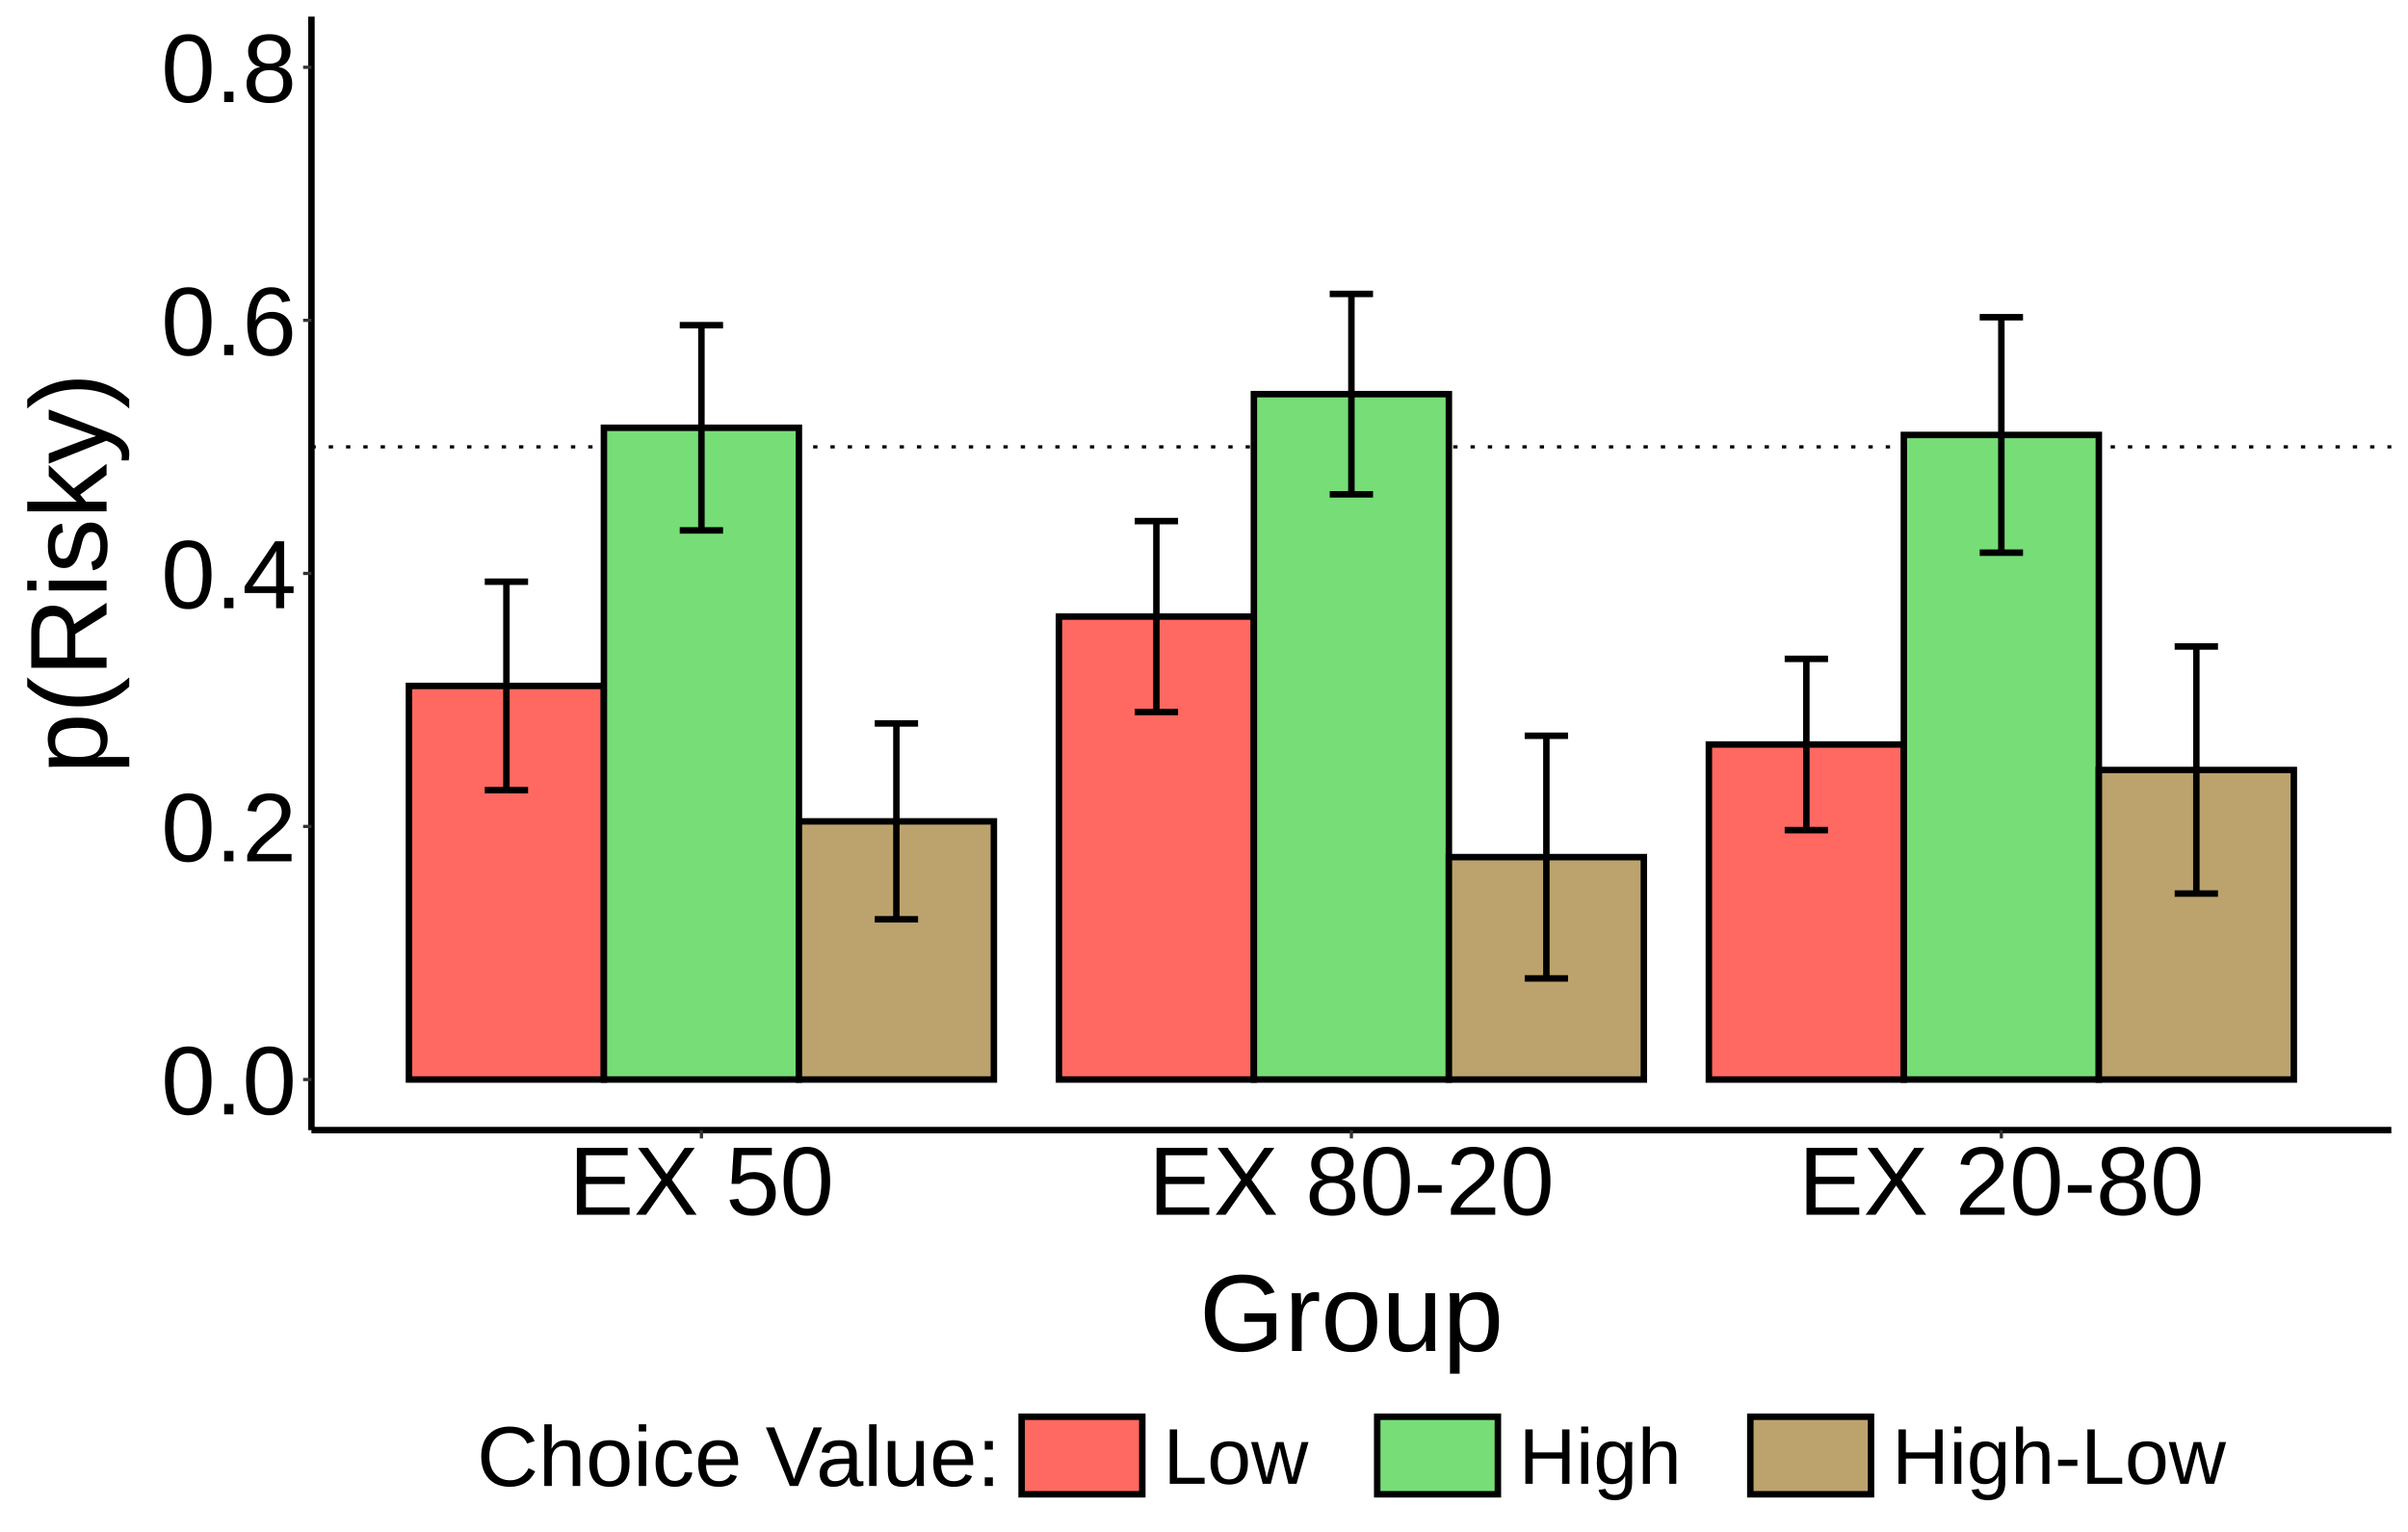
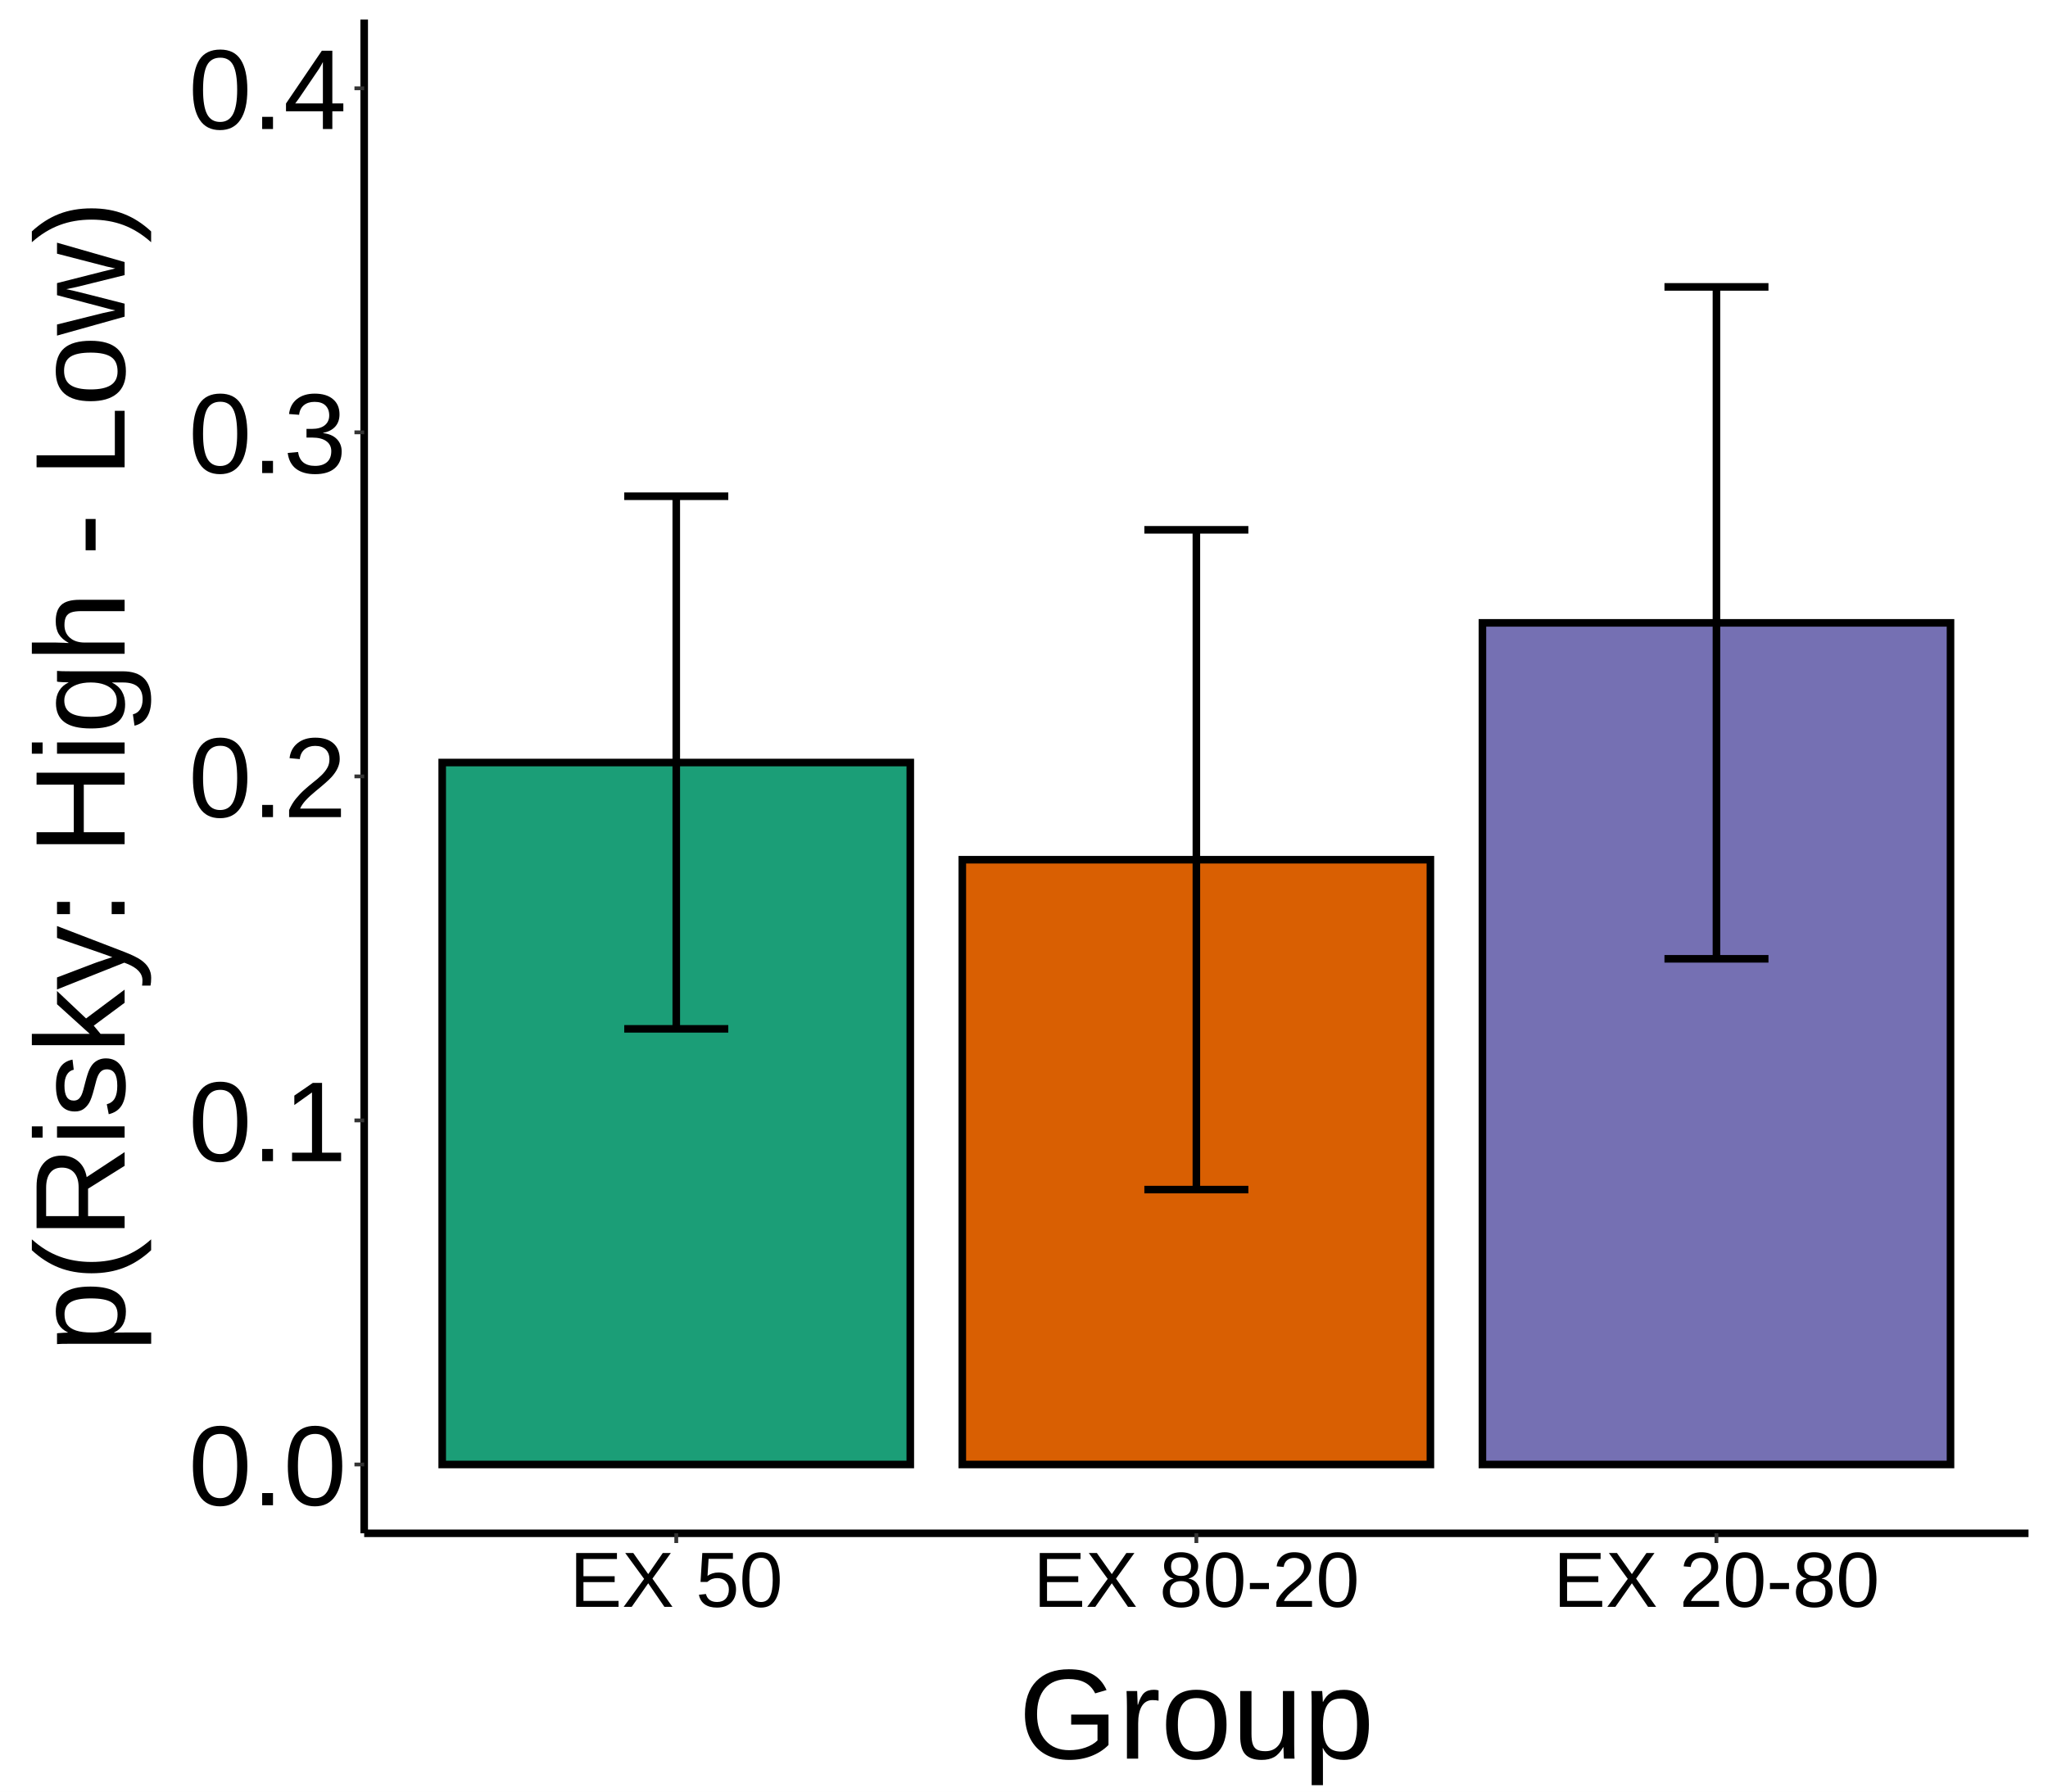
- <svg xmlns="http://www.w3.org/2000/svg" class="svglite" width="792.00pt" height="504.00pt" viewBox="0 0 792.00 504.00">
+ <svg xmlns="http://www.w3.org/2000/svg" class="svglite" width="576.00pt" height="504.00pt" viewBox="0 0 576.00 504.00">
  <defs>
    <style type="text/css">
    .svglite line, .svglite polyline, .svglite polygon, .svglite path, .svglite rect, .svglite circle {
      fill: none;
      stroke: #000000;
      stroke-linecap: round;
      stroke-linejoin: round;
      stroke-miterlimit: 10.00;
    }
    .svglite text {
      white-space: pre;
    }
  </style>
  </defs>
  <rect width="100%" height="100%" style="stroke: none; fill: #FFFFFF;" />
  <defs>
-     <clipPath id="cpMC4wMHw3OTIuMDB8MC4wMHw1MDQuMDA=">
-       <rect x="0.00" y="0.00" width="792.00" height="504.00" />
+     <clipPath id="cpMC4wMHw1NzYuMDB8MC4wMHw1MDQuMDA=">
+       <rect x="0.00" y="0.00" width="576.00" height="504.00" />
    </clipPath>
  </defs>
-   <g clip-path="url(#cpMC4wMHw3OTIuMDB8MC4wMHw1MDQuMDA=)">
-     <rect x="0.00" y="0.00" width="792.00" height="504.00" style="stroke-width: 1.07; stroke: #FFFFFF; fill: #FFFFFF;" />
+   <g clip-path="url(#cpMC4wMHw1NzYuMDB8MC4wMHw1MDQuMDA=)">
+     <rect x="0.00" y="0.00" width="576.00" height="504.00" style="stroke-width: 1.07; stroke: #FFFFFF; fill: #FFFFFF;" />
  </g>
  <defs>
-     <clipPath id="cpMTAyLjQzfDc4Ni41Mnw1LjQ4fDM3MS44MQ==">
-       <rect x="102.43" y="5.48" width="684.09" height="366.33" />
+     <clipPath id="cpMTAyLjQzfDU3MC41Mnw1LjQ4fDQzMS4zNA==">
+       <rect x="102.43" y="5.48" width="468.09" height="425.86" />
    </clipPath>
  </defs>
-   <g clip-path="url(#cpMTAyLjQzfDc4Ni41Mnw1LjQ4fDM3MS44MQ==)">
-     <rect x="102.43" y="5.48" width="684.09" height="366.33" style="stroke-width: 1.07; stroke: none; fill: #FFFFFF;" />
-     <line x1="102.43" y1="147.02" x2="786.52" y2="147.02" style="stroke-width: 1.07; stroke-dasharray: 1.42,4.27; stroke-linecap: butt;" />
-     <rect x="134.50" y="225.67" width="64.13" height="129.49" style="stroke-width: 2.13; stroke-linecap: butt; stroke-linejoin: miter; fill: #FF6961;" />
-     <rect x="348.28" y="202.85" width="64.13" height="152.31" style="stroke-width: 2.13; stroke-linecap: butt; stroke-linejoin: miter; fill: #FF6961;" />
-     <rect x="562.05" y="244.94" width="64.13" height="110.23" style="stroke-width: 2.13; stroke-linecap: butt; stroke-linejoin: miter; fill: #FF6961;" />
-     <rect x="198.63" y="140.74" width="64.13" height="214.42" style="stroke-width: 2.13; stroke-linecap: butt; stroke-linejoin: miter; fill: #77DD77;" />
-     <rect x="412.41" y="129.67" width="64.13" height="225.49" style="stroke-width: 2.13; stroke-linecap: butt; stroke-linejoin: miter; fill: #77DD77;" />
-     <rect x="626.19" y="143.10" width="64.13" height="212.06" style="stroke-width: 2.13; stroke-linecap: butt; stroke-linejoin: miter; fill: #77DD77;" />
-     <rect x="262.76" y="270.23" width="64.13" height="84.93" style="stroke-width: 2.13; stroke-linecap: butt; stroke-linejoin: miter; fill: #BCA36D;" />
-     <rect x="476.54" y="281.99" width="64.13" height="73.18" style="stroke-width: 2.13; stroke-linecap: butt; stroke-linejoin: miter; fill: #BCA36D;" />
-     <rect x="690.32" y="253.33" width="64.13" height="101.83" style="stroke-width: 2.13; stroke-linecap: butt; stroke-linejoin: miter; fill: #BCA36D;" />
-     <polyline points="159.44,191.38 173.69,191.38 " style="stroke-width: 2.13; stroke-linecap: butt;" />
-     <polyline points="166.56,191.38 166.56,259.96 " style="stroke-width: 2.13; stroke-linecap: butt;" />
-     <polyline points="159.44,259.96 173.69,259.96 " style="stroke-width: 2.13; stroke-linecap: butt;" />
-     <polyline points="373.22,171.45 387.47,171.45 " style="stroke-width: 2.13; stroke-linecap: butt;" />
-     <polyline points="380.34,171.45 380.34,234.25 " style="stroke-width: 2.13; stroke-linecap: butt;" />
-     <polyline points="373.22,234.25 387.47,234.25 " style="stroke-width: 2.13; stroke-linecap: butt;" />
-     <polyline points="586.99,216.76 601.25,216.76 " style="stroke-width: 2.13; stroke-linecap: butt;" />
-     <polyline points="594.12,216.76 594.12,273.11 " style="stroke-width: 2.13; stroke-linecap: butt;" />
-     <polyline points="586.99,273.11 601.25,273.11 " style="stroke-width: 2.13; stroke-linecap: butt;" />
-     <polyline points="223.57,106.98 237.82,106.98 " style="stroke-width: 2.13; stroke-linecap: butt;" />
-     <polyline points="230.70,106.98 230.70,174.50 " style="stroke-width: 2.13; stroke-linecap: butt;" />
-     <polyline points="223.57,174.50 237.82,174.50 " style="stroke-width: 2.13; stroke-linecap: butt;" />
-     <polyline points="437.35,96.70 451.60,96.70 " style="stroke-width: 2.13; stroke-linecap: butt;" />
-     <polyline points="444.48,96.70 444.48,162.64 " style="stroke-width: 2.13; stroke-linecap: butt;" />
-     <polyline points="437.35,162.64 451.60,162.64 " style="stroke-width: 2.13; stroke-linecap: butt;" />
-     <polyline points="651.13,104.37 665.38,104.37 " style="stroke-width: 2.13; stroke-linecap: butt;" />
-     <polyline points="658.25,104.37 658.25,181.84 " style="stroke-width: 2.13; stroke-linecap: butt;" />
-     <polyline points="651.13,181.84 665.38,181.84 " style="stroke-width: 2.13; stroke-linecap: butt;" />
-     <polyline points="287.70,238.01 301.96,238.01 " style="stroke-width: 2.13; stroke-linecap: butt;" />
-     <polyline points="294.83,238.01 294.83,302.45 " style="stroke-width: 2.13; stroke-linecap: butt;" />
-     <polyline points="287.70,302.45 301.96,302.45 " style="stroke-width: 2.13; stroke-linecap: butt;" />
-     <polyline points="501.48,242.07 515.73,242.07 " style="stroke-width: 2.13; stroke-linecap: butt;" />
-     <polyline points="508.61,242.07 508.61,321.90 " style="stroke-width: 2.13; stroke-linecap: butt;" />
-     <polyline points="501.48,321.90 515.73,321.90 " style="stroke-width: 2.13; stroke-linecap: butt;" />
-     <polyline points="715.26,212.68 729.51,212.68 " style="stroke-width: 2.13; stroke-linecap: butt;" />
-     <polyline points="722.39,212.68 722.39,293.98 " style="stroke-width: 2.13; stroke-linecap: butt;" />
-     <polyline points="715.26,293.98 729.51,293.98 " style="stroke-width: 2.13; stroke-linecap: butt;" />
+   <g clip-path="url(#cpMTAyLjQzfDU3MC41Mnw1LjQ4fDQzMS4zNA==)">
+     <rect x="102.43" y="5.48" width="468.09" height="425.86" style="stroke-width: 1.07; stroke: none; fill: #FFFFFF;" />
+     <rect x="124.37" y="214.51" width="131.65" height="197.47" style="stroke-width: 2.13; stroke-linecap: butt; stroke-linejoin: miter; fill: #1B9E77;" />
+     <rect x="270.65" y="241.85" width="131.65" height="170.13" style="stroke-width: 2.13; stroke-linecap: butt; stroke-linejoin: miter; fill: #D95F02;" />
+     <rect x="416.93" y="175.22" width="131.65" height="236.76" style="stroke-width: 2.13; stroke-linecap: butt; stroke-linejoin: miter; fill: #7570B3;" />
+     <polyline points="175.57,139.60 204.83,139.60 " style="stroke-width: 2.13; stroke-linecap: butt;" />
+     <polyline points="190.20,139.60 190.20,289.43 " style="stroke-width: 2.13; stroke-linecap: butt;" />
+     <polyline points="175.57,289.43 204.83,289.43 " style="stroke-width: 2.13; stroke-linecap: butt;" />
+     <polyline points="321.85,149.05 351.10,149.05 " style="stroke-width: 2.13; stroke-linecap: butt;" />
+     <polyline points="336.48,149.05 336.48,334.65 " style="stroke-width: 2.13; stroke-linecap: butt;" />
+     <polyline points="321.85,334.65 351.10,334.65 " style="stroke-width: 2.13; stroke-linecap: butt;" />
+     <polyline points="468.13,80.71 497.38,80.71 " style="stroke-width: 2.13; stroke-linecap: butt;" />
+     <polyline points="482.75,80.71 482.75,269.73 " style="stroke-width: 2.13; stroke-linecap: butt;" />
+     <polyline points="468.13,269.73 497.38,269.73 " style="stroke-width: 2.13; stroke-linecap: butt;" />
  </g>
-   <g clip-path="url(#cpMC4wMHw3OTIuMDB8MC4wMHw1MDQuMDA=)">
-     <polyline points="102.43,371.81 102.43,5.48 " style="stroke-width: 2.13; stroke-linecap: butt;" />
-     <text x="97.50" y="366.62" text-anchor="end" style="font-size: 32.00px; font-family: &quot;Arial&quot;;" textLength="44.49px" lengthAdjust="spacingAndGlyphs">0.0</text>
-     <text x="97.50" y="283.36" text-anchor="end" style="font-size: 32.00px; font-family: &quot;Arial&quot;;" textLength="44.49px" lengthAdjust="spacingAndGlyphs">0.2</text>
-     <text x="97.50" y="200.10" text-anchor="end" style="font-size: 32.00px; font-family: &quot;Arial&quot;;" textLength="44.49px" lengthAdjust="spacingAndGlyphs">0.4</text>
-     <text x="97.50" y="116.84" text-anchor="end" style="font-size: 32.00px; font-family: &quot;Arial&quot;;" textLength="44.49px" lengthAdjust="spacingAndGlyphs">0.6</text>
-     <text x="97.50" y="33.59" text-anchor="end" style="font-size: 32.00px; font-family: &quot;Arial&quot;;" textLength="44.49px" lengthAdjust="spacingAndGlyphs">0.8</text>
-     <polyline points="99.69,355.16 102.43,355.16 " style="stroke-width: 1.07; stroke: #333333; stroke-linecap: butt;" />
-     <polyline points="99.69,271.90 102.43,271.90 " style="stroke-width: 1.07; stroke: #333333; stroke-linecap: butt;" />
-     <polyline points="99.69,188.65 102.43,188.65 " style="stroke-width: 1.07; stroke: #333333; stroke-linecap: butt;" />
-     <polyline points="99.69,105.39 102.43,105.39 " style="stroke-width: 1.07; stroke: #333333; stroke-linecap: butt;" />
-     <polyline points="99.69,22.13 102.43,22.13 " style="stroke-width: 1.07; stroke: #333333; stroke-linecap: butt;" />
-     <polyline points="102.43,371.81 786.52,371.81 " style="stroke-width: 2.13; stroke-linecap: butt;" />
-     <polyline points="230.70,374.55 230.70,371.81 " style="stroke-width: 1.07; stroke: #333333; stroke-linecap: butt;" />
-     <polyline points="444.48,374.55 444.48,371.81 " style="stroke-width: 1.07; stroke: #333333; stroke-linecap: butt;" />
-     <polyline points="658.25,374.55 658.25,371.81 " style="stroke-width: 1.07; stroke: #333333; stroke-linecap: butt;" />
-     <text x="230.70" y="399.66" text-anchor="middle" style="font-size: 32.00px; font-family: &quot;Arial&quot;;" textLength="87.17px" lengthAdjust="spacingAndGlyphs">EX 50</text>
-     <text x="444.48" y="399.66" text-anchor="middle" style="font-size: 32.00px; font-family: &quot;Arial&quot;;" textLength="133.42px" lengthAdjust="spacingAndGlyphs">EX 80-20</text>
-     <text x="658.25" y="399.66" text-anchor="middle" style="font-size: 32.00px; font-family: &quot;Arial&quot;;" textLength="133.42px" lengthAdjust="spacingAndGlyphs">EX 20-80</text>
-     <text x="444.48" y="444.47" text-anchor="middle" style="font-size: 36.00px; font-family: &quot;Arial&quot;;" textLength="100.06px" lengthAdjust="spacingAndGlyphs">Group</text>
-     <text transform="translate(35.05,188.65) rotate(-90)" text-anchor="middle" style="font-size: 36.00px; font-family: &quot;Arial&quot;;" textLength="132.00px" lengthAdjust="spacingAndGlyphs">p(Risky)</text>
-     <rect x="151.38" y="459.22" width="586.19" height="39.31" style="stroke-width: 0.75; stroke: #FFFFFF; fill: #FFFFFF;" />
-     <text x="242.99" y="488.89" text-anchor="middle" style="font-size: 28.00px; font-family: &quot;Arial&quot;;" textLength="172.26px" lengthAdjust="spacingAndGlyphs">Choice Value:</text>
-     <rect x="334.60" y="464.69" width="42.52" height="28.35" style="stroke-width: 1.07; stroke: none; fill: #FFFFFF;" />
-     <rect x="336.02" y="466.11" width="39.69" height="25.51" style="stroke-width: 2.13; stroke-linecap: butt; stroke-linejoin: miter; fill: #FF6961;" />
-     <rect x="451.55" y="464.69" width="42.52" height="28.35" style="stroke-width: 1.07; stroke: none; fill: #FFFFFF;" />
-     <rect x="452.97" y="466.11" width="39.69" height="25.51" style="stroke-width: 2.13; stroke-linecap: butt; stroke-linejoin: miter; fill: #77DD77;" />
-     <rect x="574.28" y="464.69" width="42.52" height="28.35" style="stroke-width: 1.07; stroke: none; fill: #FFFFFF;" />
-     <rect x="575.69" y="466.11" width="39.69" height="25.51" style="stroke-width: 2.13; stroke-linecap: butt; stroke-linejoin: miter; fill: #BCA36D;" />
-     <text x="382.60" y="488.17" style="font-size: 26.00px; font-family: &quot;Arial&quot;;" textLength="47.69px" lengthAdjust="spacingAndGlyphs">Low</text>
-     <text x="499.55" y="488.17" style="font-size: 26.00px; font-family: &quot;Arial&quot;;" textLength="53.47px" lengthAdjust="spacingAndGlyphs">High</text>
-     <text x="622.28" y="488.17" style="font-size: 26.00px; font-family: &quot;Arial&quot;;" textLength="109.81px" lengthAdjust="spacingAndGlyphs">High-Low</text>
+   <g clip-path="url(#cpMC4wMHw1NzYuMDB8MC4wMHw1MDQuMDA=)">
+     <polyline points="102.43,431.34 102.43,5.48 " style="stroke-width: 2.13; stroke-linecap: butt;" />
+     <text x="97.50" y="423.44" text-anchor="end" style="font-size: 32.00px; font-family: &quot;Arial&quot;;" textLength="44.49px" lengthAdjust="spacingAndGlyphs">0.0</text>
+     <text x="97.50" y="326.65" text-anchor="end" style="font-size: 32.00px; font-family: &quot;Arial&quot;;" textLength="44.49px" lengthAdjust="spacingAndGlyphs">0.1</text>
+     <text x="97.50" y="229.86" text-anchor="end" style="font-size: 32.00px; font-family: &quot;Arial&quot;;" textLength="44.49px" lengthAdjust="spacingAndGlyphs">0.2</text>
+     <text x="97.50" y="133.08" text-anchor="end" style="font-size: 32.00px; font-family: &quot;Arial&quot;;" textLength="44.49px" lengthAdjust="spacingAndGlyphs">0.3</text>
+     <text x="97.50" y="36.29" text-anchor="end" style="font-size: 32.00px; font-family: &quot;Arial&quot;;" textLength="44.49px" lengthAdjust="spacingAndGlyphs">0.4</text>
+     <polyline points="99.69,411.98 102.43,411.98 " style="stroke-width: 1.07; stroke: #333333; stroke-linecap: butt;" />
+     <polyline points="99.69,315.19 102.43,315.19 " style="stroke-width: 1.07; stroke: #333333; stroke-linecap: butt;" />
+     <polyline points="99.69,218.41 102.43,218.41 " style="stroke-width: 1.07; stroke: #333333; stroke-linecap: butt;" />
+     <polyline points="99.69,121.62 102.43,121.62 " style="stroke-width: 1.07; stroke: #333333; stroke-linecap: butt;" />
+     <polyline points="99.69,24.84 102.43,24.84 " style="stroke-width: 1.07; stroke: #333333; stroke-linecap: butt;" />
+     <polyline points="102.43,431.34 570.52,431.34 " style="stroke-width: 2.13; stroke-linecap: butt;" />
+     <polyline points="190.20,434.08 190.20,431.34 " style="stroke-width: 1.07; stroke: #333333; stroke-linecap: butt;" />
+     <polyline points="336.48,434.08 336.48,431.34 " style="stroke-width: 1.07; stroke: #333333; stroke-linecap: butt;" />
+     <polyline points="482.75,434.08 482.75,431.34 " style="stroke-width: 1.07; stroke: #333333; stroke-linecap: butt;" />
+     <text x="190.20" y="452.02" text-anchor="middle" style="font-size: 22.00px; font-family: &quot;Arial&quot;;" textLength="59.94px" lengthAdjust="spacingAndGlyphs">EX 50</text>
+     <text x="336.48" y="452.02" text-anchor="middle" style="font-size: 22.00px; font-family: &quot;Arial&quot;;" textLength="91.75px" lengthAdjust="spacingAndGlyphs">EX 80-20</text>
+     <text x="482.75" y="452.02" text-anchor="middle" style="font-size: 22.00px; font-family: &quot;Arial&quot;;" textLength="91.75px" lengthAdjust="spacingAndGlyphs">EX 20-80</text>
+     <text x="336.48" y="494.73" text-anchor="middle" style="font-size: 36.00px; font-family: &quot;Arial&quot;;" textLength="100.06px" lengthAdjust="spacingAndGlyphs">Group</text>
+     <text transform="translate(35.05,218.41) rotate(-90)" text-anchor="middle" style="font-size: 36.00px; font-family: &quot;Arial&quot;;" textLength="324.08px" lengthAdjust="spacingAndGlyphs">p(Risky: High - Low)</text>
  </g>
</svg>
